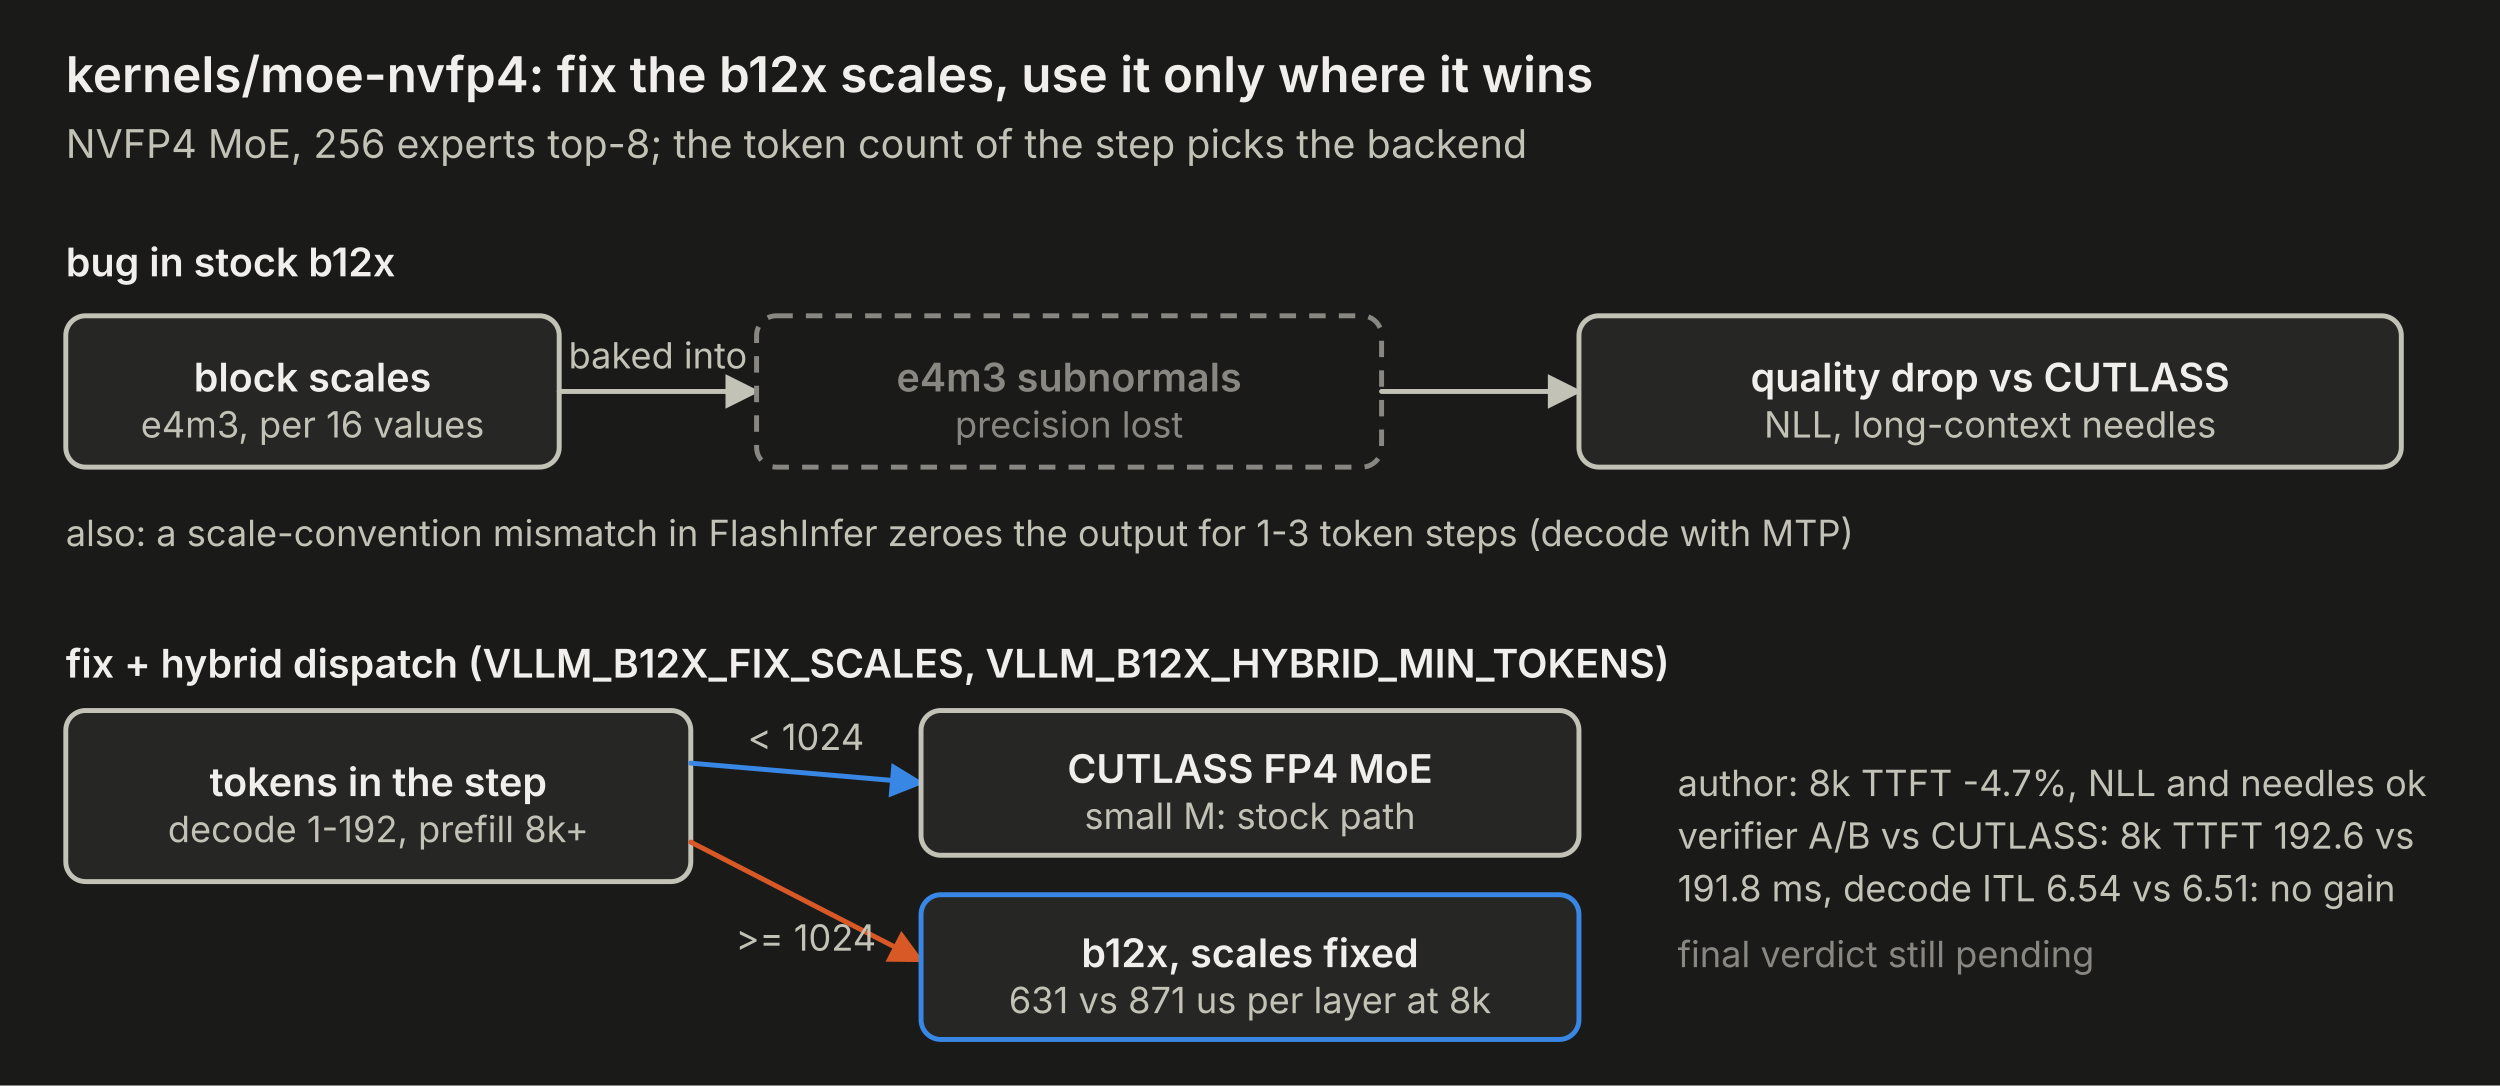
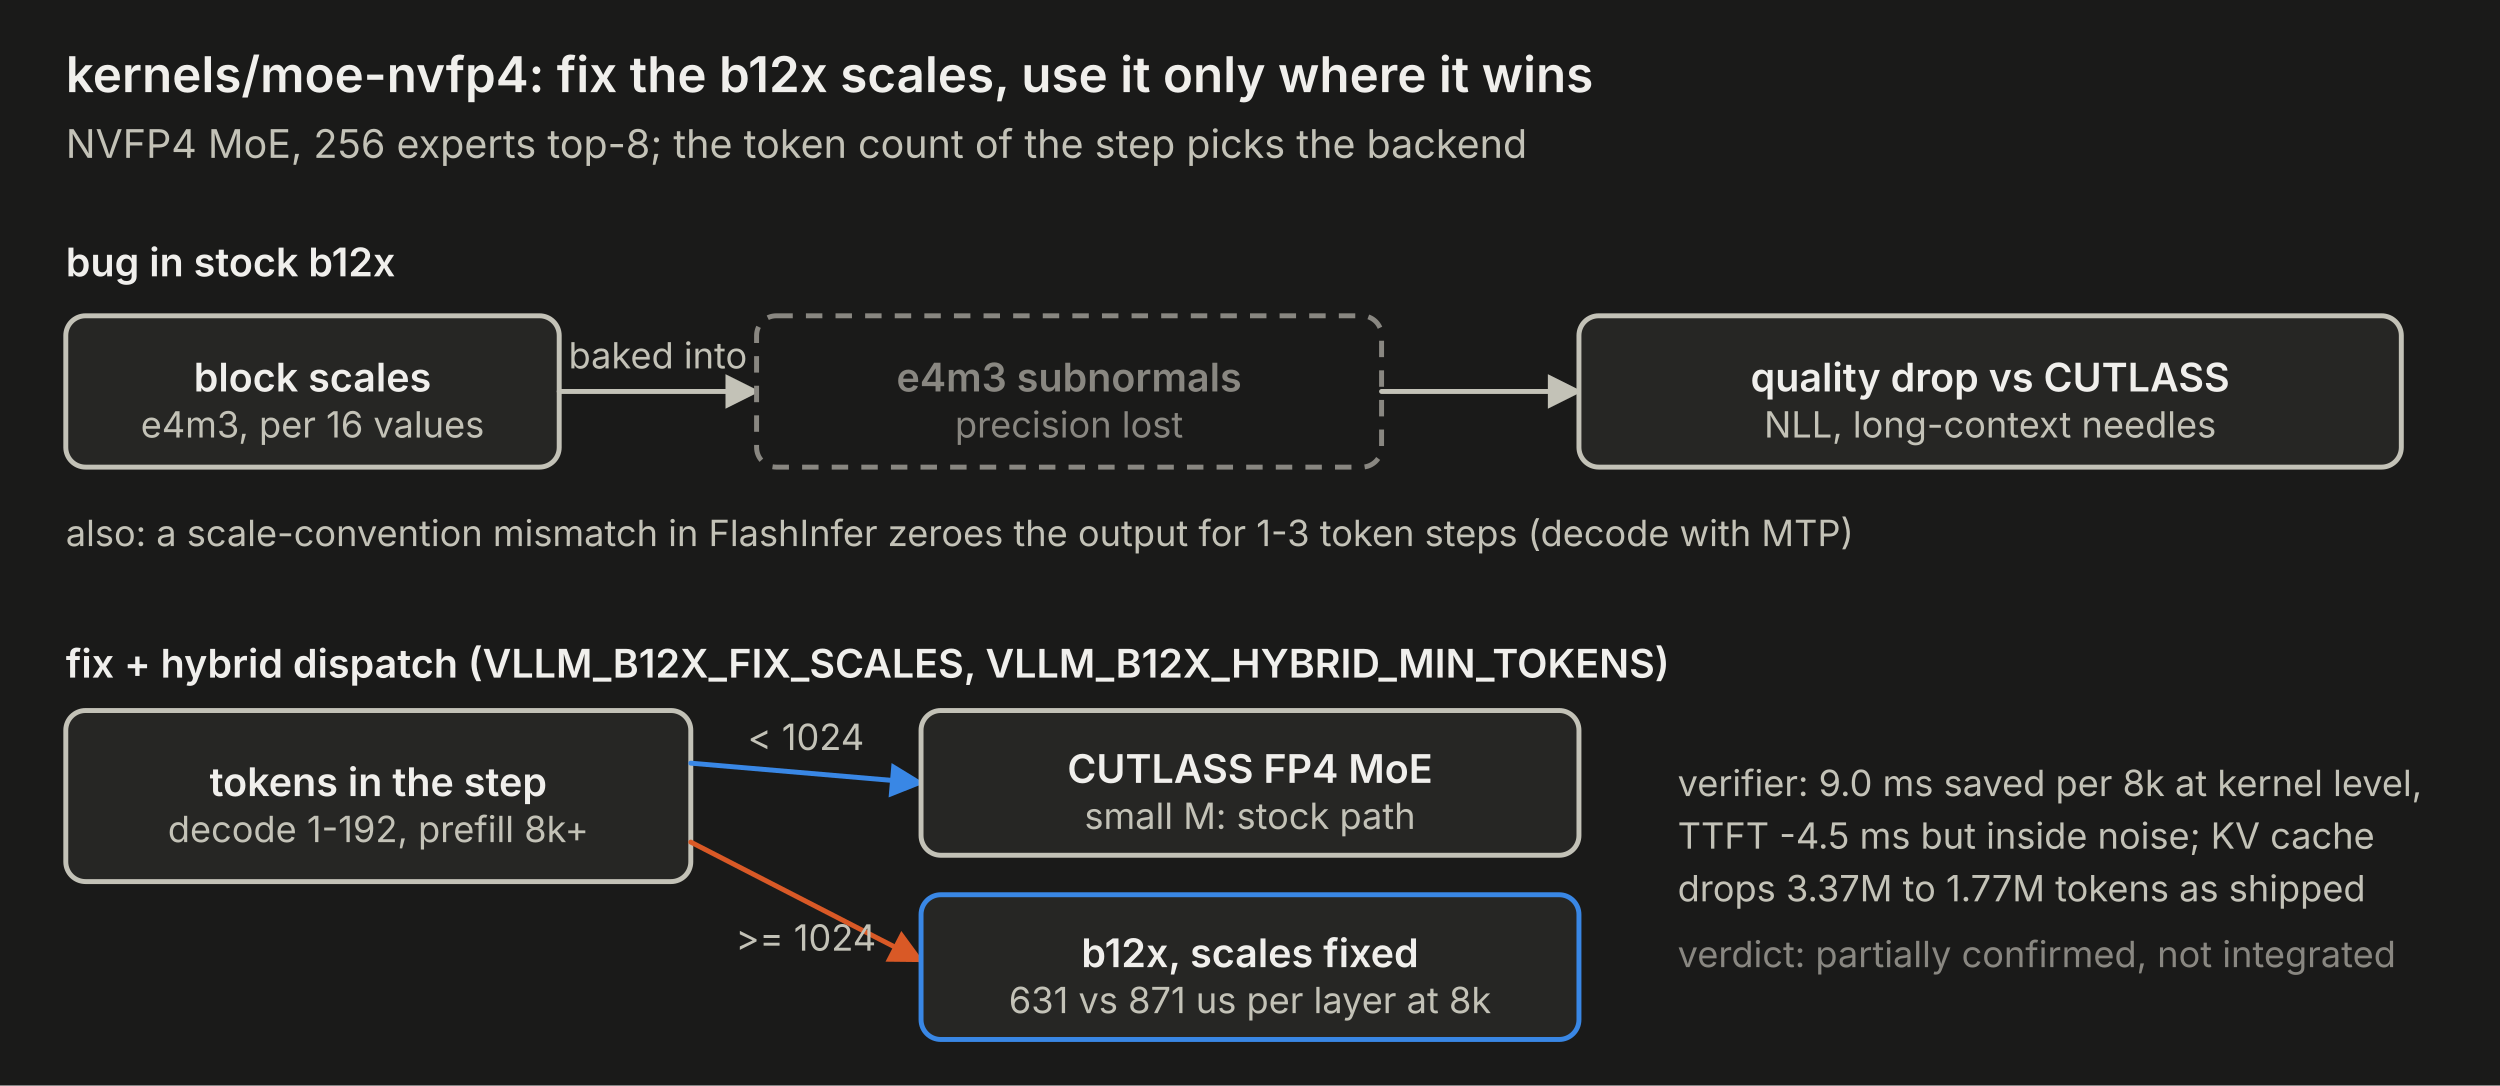
<svg xmlns="http://www.w3.org/2000/svg" viewBox="0 0 760 330" width="760" height="330" role="img" aria-label="Stock b12x loses precision in the block scales and zeroes 1-3 token outputs; the hybrid uses CUTLASS below 1024 tokens and the fixed b12x above" font-family="system-ui, -apple-system, Segoe UI, sans-serif">
  <defs>
    <marker id="arrow-3987e5" viewBox="0 0 10 10" refX="9" refY="5" markerWidth="7" markerHeight="7" orient="auto-start-reverse">
      <path d="M0,0 L10,5 L0,10 z" fill="#3987e5" />
    </marker>
    <marker id="arrow-c3c2b7" viewBox="0 0 10 10" refX="9" refY="5" markerWidth="7" markerHeight="7" orient="auto-start-reverse">
      <path d="M0,0 L10,5 L0,10 z" fill="#c3c2b7" />
    </marker>
    <marker id="arrow-d95926" viewBox="0 0 10 10" refX="9" refY="5" markerWidth="7" markerHeight="7" orient="auto-start-reverse">
      <path d="M0,0 L10,5 L0,10 z" fill="#d95926" />
    </marker>
  </defs>
  <rect width="100%" height="100%" fill="#1a1a19" />
  <text x="20.0" y="28.0" font-size="15" font-weight="600" fill="#f0efec" text-anchor="start">kernels/moe-nvfp4: fix the b12x scales, use it only where it wins</text>
  <text x="20.0" y="48.0" font-size="12" font-weight="400" fill="#c3c2b7" text-anchor="start">NVFP4 MoE, 256 experts top-8; the token count of the step picks the backend</text>
  <text x="20.0" y="84.0" font-size="12" font-weight="600" fill="#f0efec" text-anchor="start">bug in stock b12x</text>
  <rect x="20.0" y="96.0" width="150.0" height="46.0" rx="6" fill="#262624" stroke="#c3c2b7" stroke-width="1.5" />
  <text x="95.0" y="119.0" font-size="12" font-weight="600" fill="#f0efec" text-anchor="middle">block scales</text>
  <text x="95.0" y="133.0" font-size="11" font-weight="400" fill="#c3c2b7" text-anchor="middle">e4m3, per 16 values</text>
  <line x1="170.0" y1="119.0" x2="230.0" y2="119.0" stroke="#c3c2b7" stroke-width="1.5" marker-end="url(#arrow-c3c2b7)" stroke-linecap="round" />
  <text x="200.0" y="112.0" font-size="11" font-weight="400" fill="#c3c2b7" text-anchor="middle">baked into</text>
  <rect x="230.0" y="96.0" width="190.0" height="46.0" rx="6" fill="#1a1a19" stroke="#898781" stroke-width="1.5" stroke-dasharray="5 4" />
  <text x="325.0" y="119.0" font-size="12" font-weight="600" fill="#898781" text-anchor="middle">e4m3 subnormals</text>
  <text x="325.0" y="133.0" font-size="11" font-weight="400" fill="#898781" text-anchor="middle">precision lost</text>
  <line x1="420.0" y1="119.0" x2="480.0" y2="119.0" stroke="#c3c2b7" stroke-width="1.5" marker-end="url(#arrow-c3c2b7)" stroke-linecap="round" />
  <rect x="480.0" y="96.0" width="250.0" height="46.0" rx="6" fill="#262624" stroke="#c3c2b7" stroke-width="1.5" />
  <text x="605.0" y="119.0" font-size="12" font-weight="600" fill="#f0efec" text-anchor="middle">quality drop vs CUTLASS</text>
  <text x="605.0" y="133.0" font-size="11" font-weight="400" fill="#c3c2b7" text-anchor="middle">NLL, long-context needles</text>
  <text x="20.0" y="166.0" font-size="11" font-weight="400" fill="#c3c2b7" text-anchor="start">also: a scale-convention mismatch in FlashInfer zeroes the output for 1-3 token steps (decode with MTP)</text>
  <text x="20.0" y="206.0" font-size="12" font-weight="600" fill="#f0efec" text-anchor="start">fix + hybrid dispatch (VLLM_B12X_FIX_SCALES, VLLM_B12X_HYBRID_MIN_TOKENS)</text>
  <rect x="20.0" y="216.0" width="190.0" height="52.0" rx="6" fill="#262624" stroke="#c3c2b7" stroke-width="1.5" />
  <text x="115.0" y="242.0" font-size="12" font-weight="600" fill="#f0efec" text-anchor="middle">tokens in the step</text>
  <text x="115.0" y="256.0" font-size="11" font-weight="400" fill="#c3c2b7" text-anchor="middle">decode 1-192, prefill 8k+</text>
  <line x1="210.0" y1="232.0" x2="280.0" y2="238.0" stroke="#3987e5" stroke-width="1.5" marker-end="url(#arrow-3987e5)" stroke-linecap="round" />
  <text x="245.0" y="228.0" font-size="11" font-weight="400" fill="#c3c2b7" text-anchor="middle">&lt; 1024</text>
  <rect x="280.0" y="216.0" width="200.0" height="44.0" rx="6" fill="#262624" stroke="#c3c2b7" stroke-width="1.5" />
  <text x="380.0" y="238.0" font-size="12" font-weight="600" fill="#f0efec" text-anchor="middle">CUTLASS FP4 MoE</text>
  <text x="380.0" y="252.0" font-size="11" font-weight="400" fill="#c3c2b7" text-anchor="middle">small M: stock path</text>
  <line x1="210.0" y1="256.0" x2="280.0" y2="292.0" stroke="#d95926" stroke-width="1.5" marker-end="url(#arrow-d95926)" stroke-linecap="round" />
  <text x="245.0" y="289.0" font-size="11" font-weight="400" fill="#c3c2b7" text-anchor="middle">&gt;= 1024</text>
  <rect x="280.0" y="272.0" width="200.0" height="44.0" rx="6" fill="#262624" stroke="#3987e5" stroke-width="1.5" />
  <text x="380.0" y="294.0" font-size="12" font-weight="600" fill="#f0efec" text-anchor="middle">b12x, scales fixed</text>
  <text x="380.0" y="308.0" font-size="11" font-weight="400" fill="#c3c2b7" text-anchor="middle">631 vs 871 us per layer at 8k</text>
-   <text x="510.0" y="242.0" font-size="11" font-weight="400" fill="#c3c2b7" text-anchor="start">author: 8k TTFT -4.7%, NLL and needles ok</text>
-   <text x="510.0" y="258.0" font-size="11" font-weight="400" fill="#c3c2b7" text-anchor="start">verifier A/B vs CUTLASS: 8k TTFT 192.6 vs</text>
-   <text x="510.0" y="274.0" font-size="11" font-weight="400" fill="#c3c2b7" text-anchor="start">191.8 ms, decode ITL 6.54 vs 6.51: no gain</text>
-   <text x="510.0" y="294.0" font-size="11" font-weight="400" fill="#898781" text-anchor="start">final verdict still pending</text>
+   <text x="510.0" y="242.0" font-size="11" font-weight="400" fill="#c3c2b7" text-anchor="start">verifier: 9.0 ms saved per 8k at kernel level,</text>
+   <text x="510.0" y="258.0" font-size="11" font-weight="400" fill="#c3c2b7" text-anchor="start">TTFT -4.5 ms but inside noise; KV cache</text>
+   <text x="510.0" y="274.0" font-size="11" font-weight="400" fill="#c3c2b7" text-anchor="start">drops 3.37M to 1.77M tokens as shipped</text>
+   <text x="510.0" y="294.0" font-size="11" font-weight="400" fill="#898781" text-anchor="start">verdict: partially confirmed, not integrated</text>
</svg>
